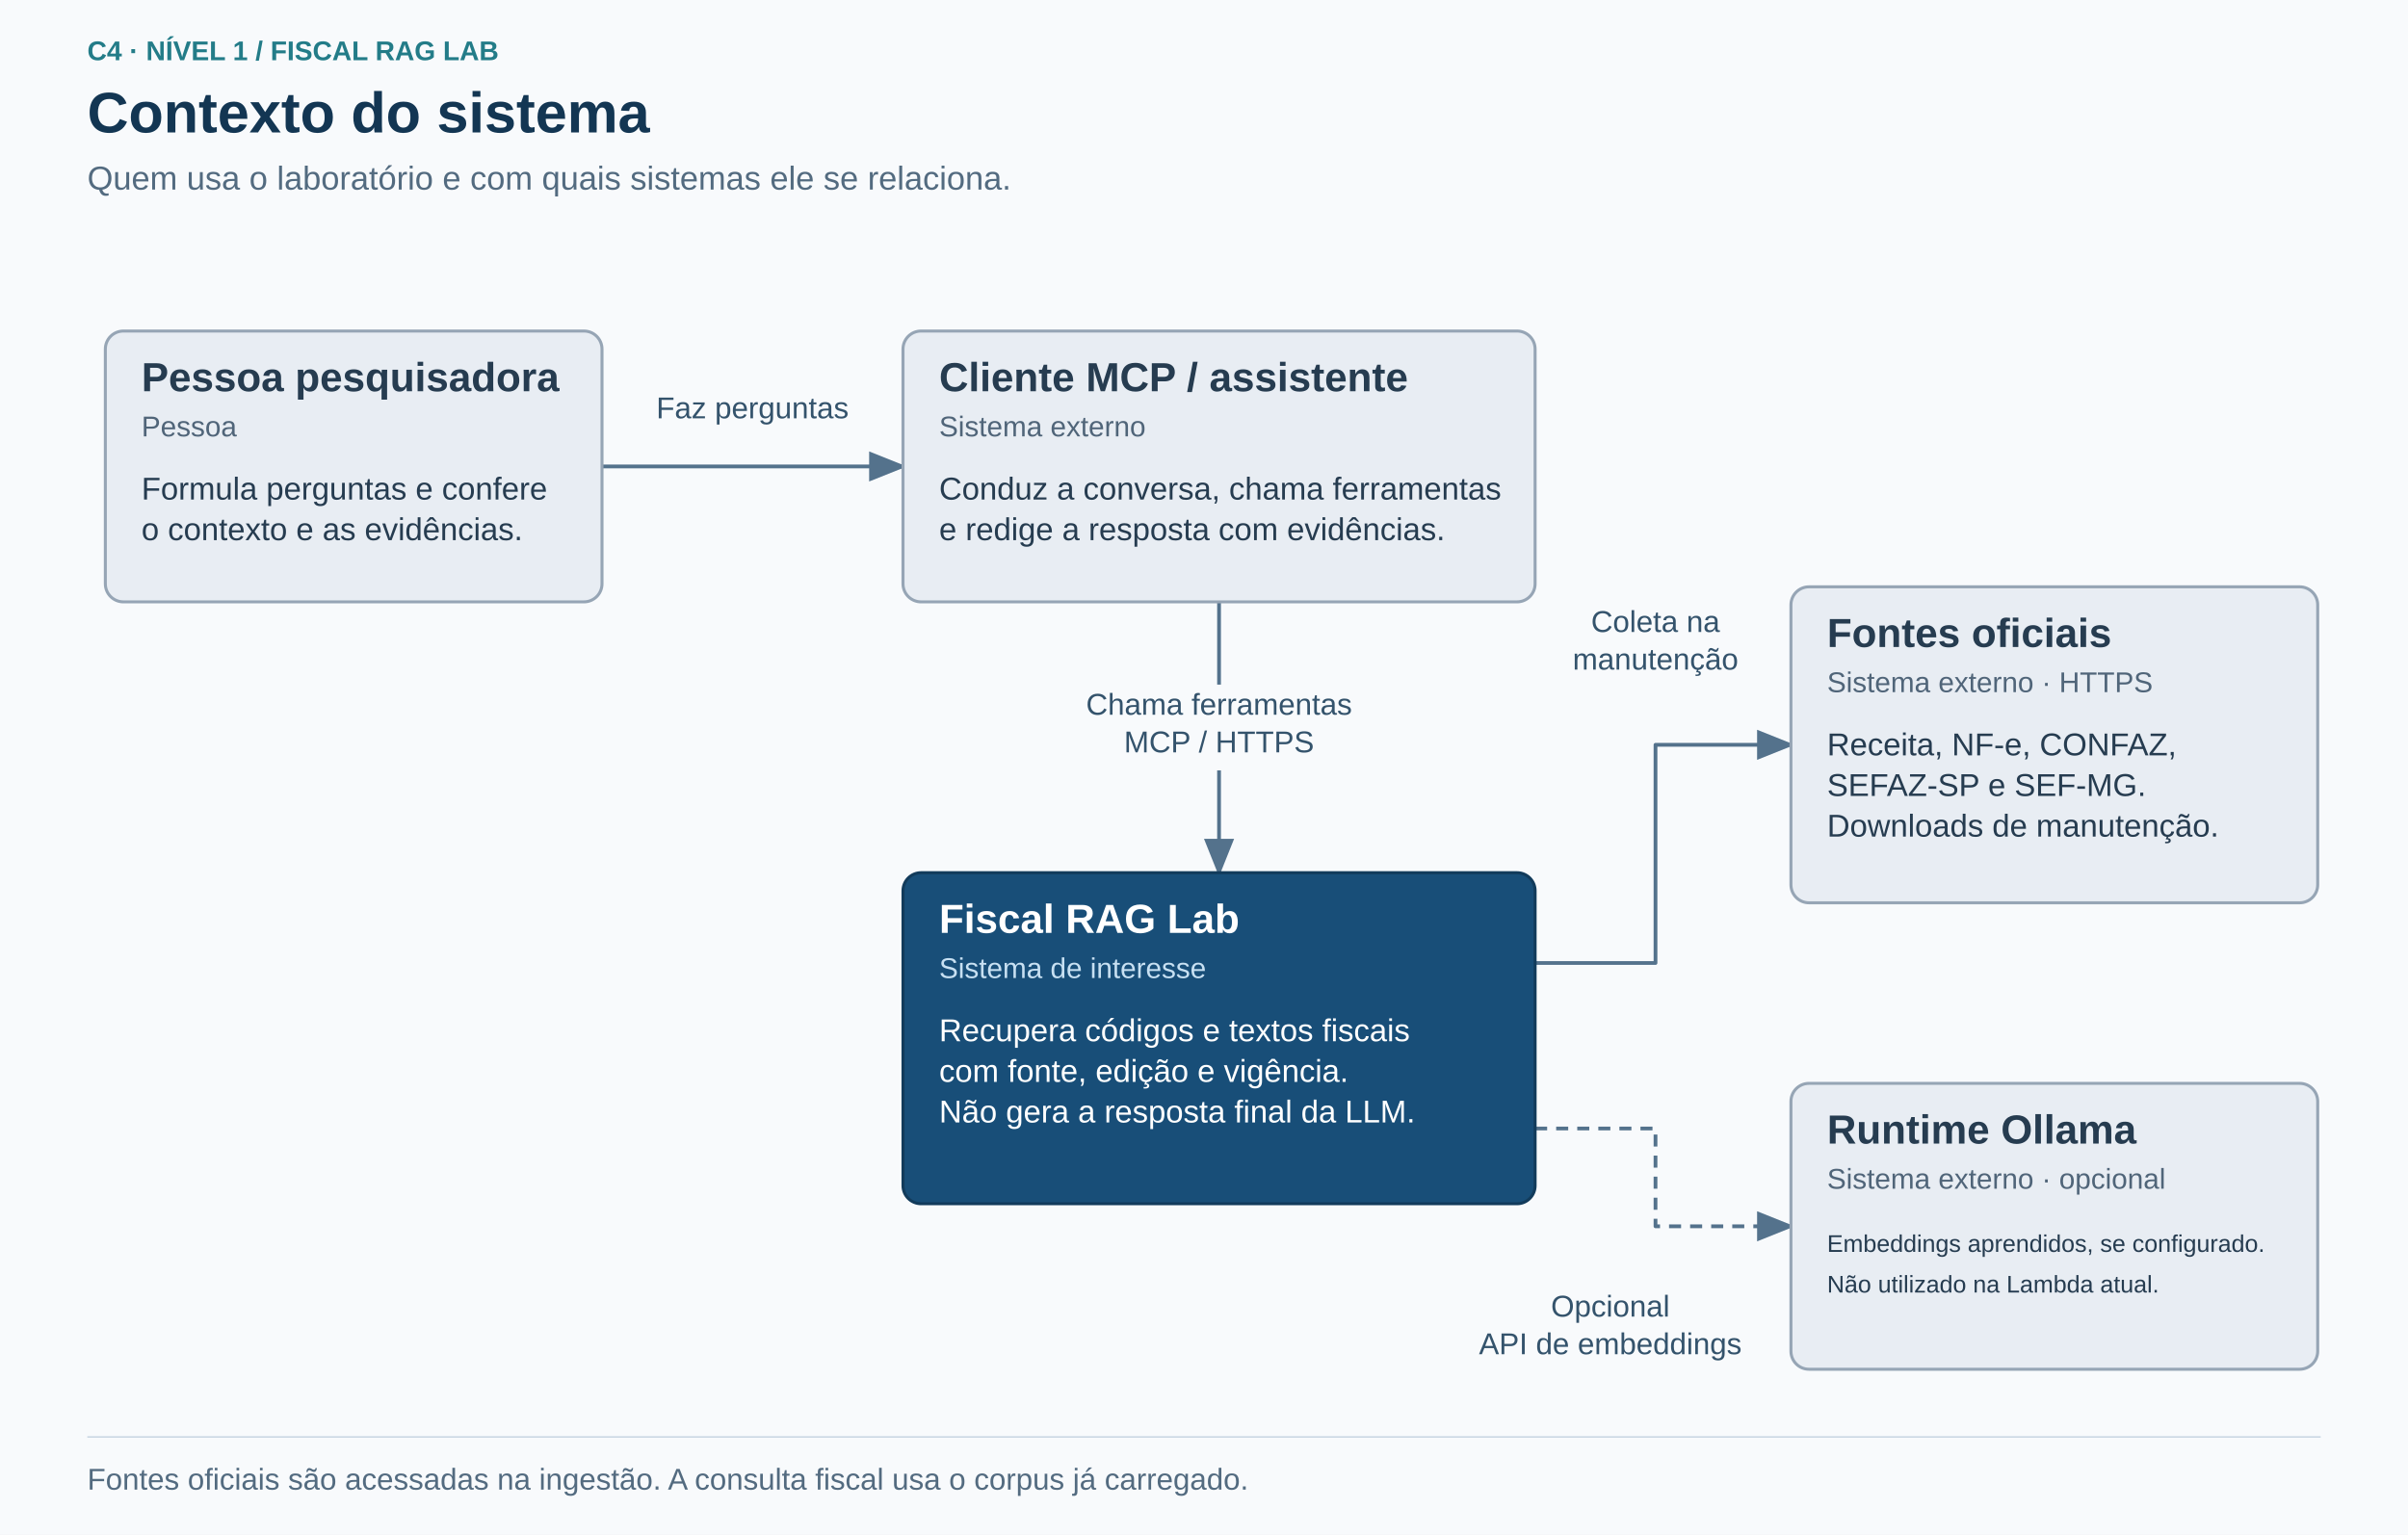
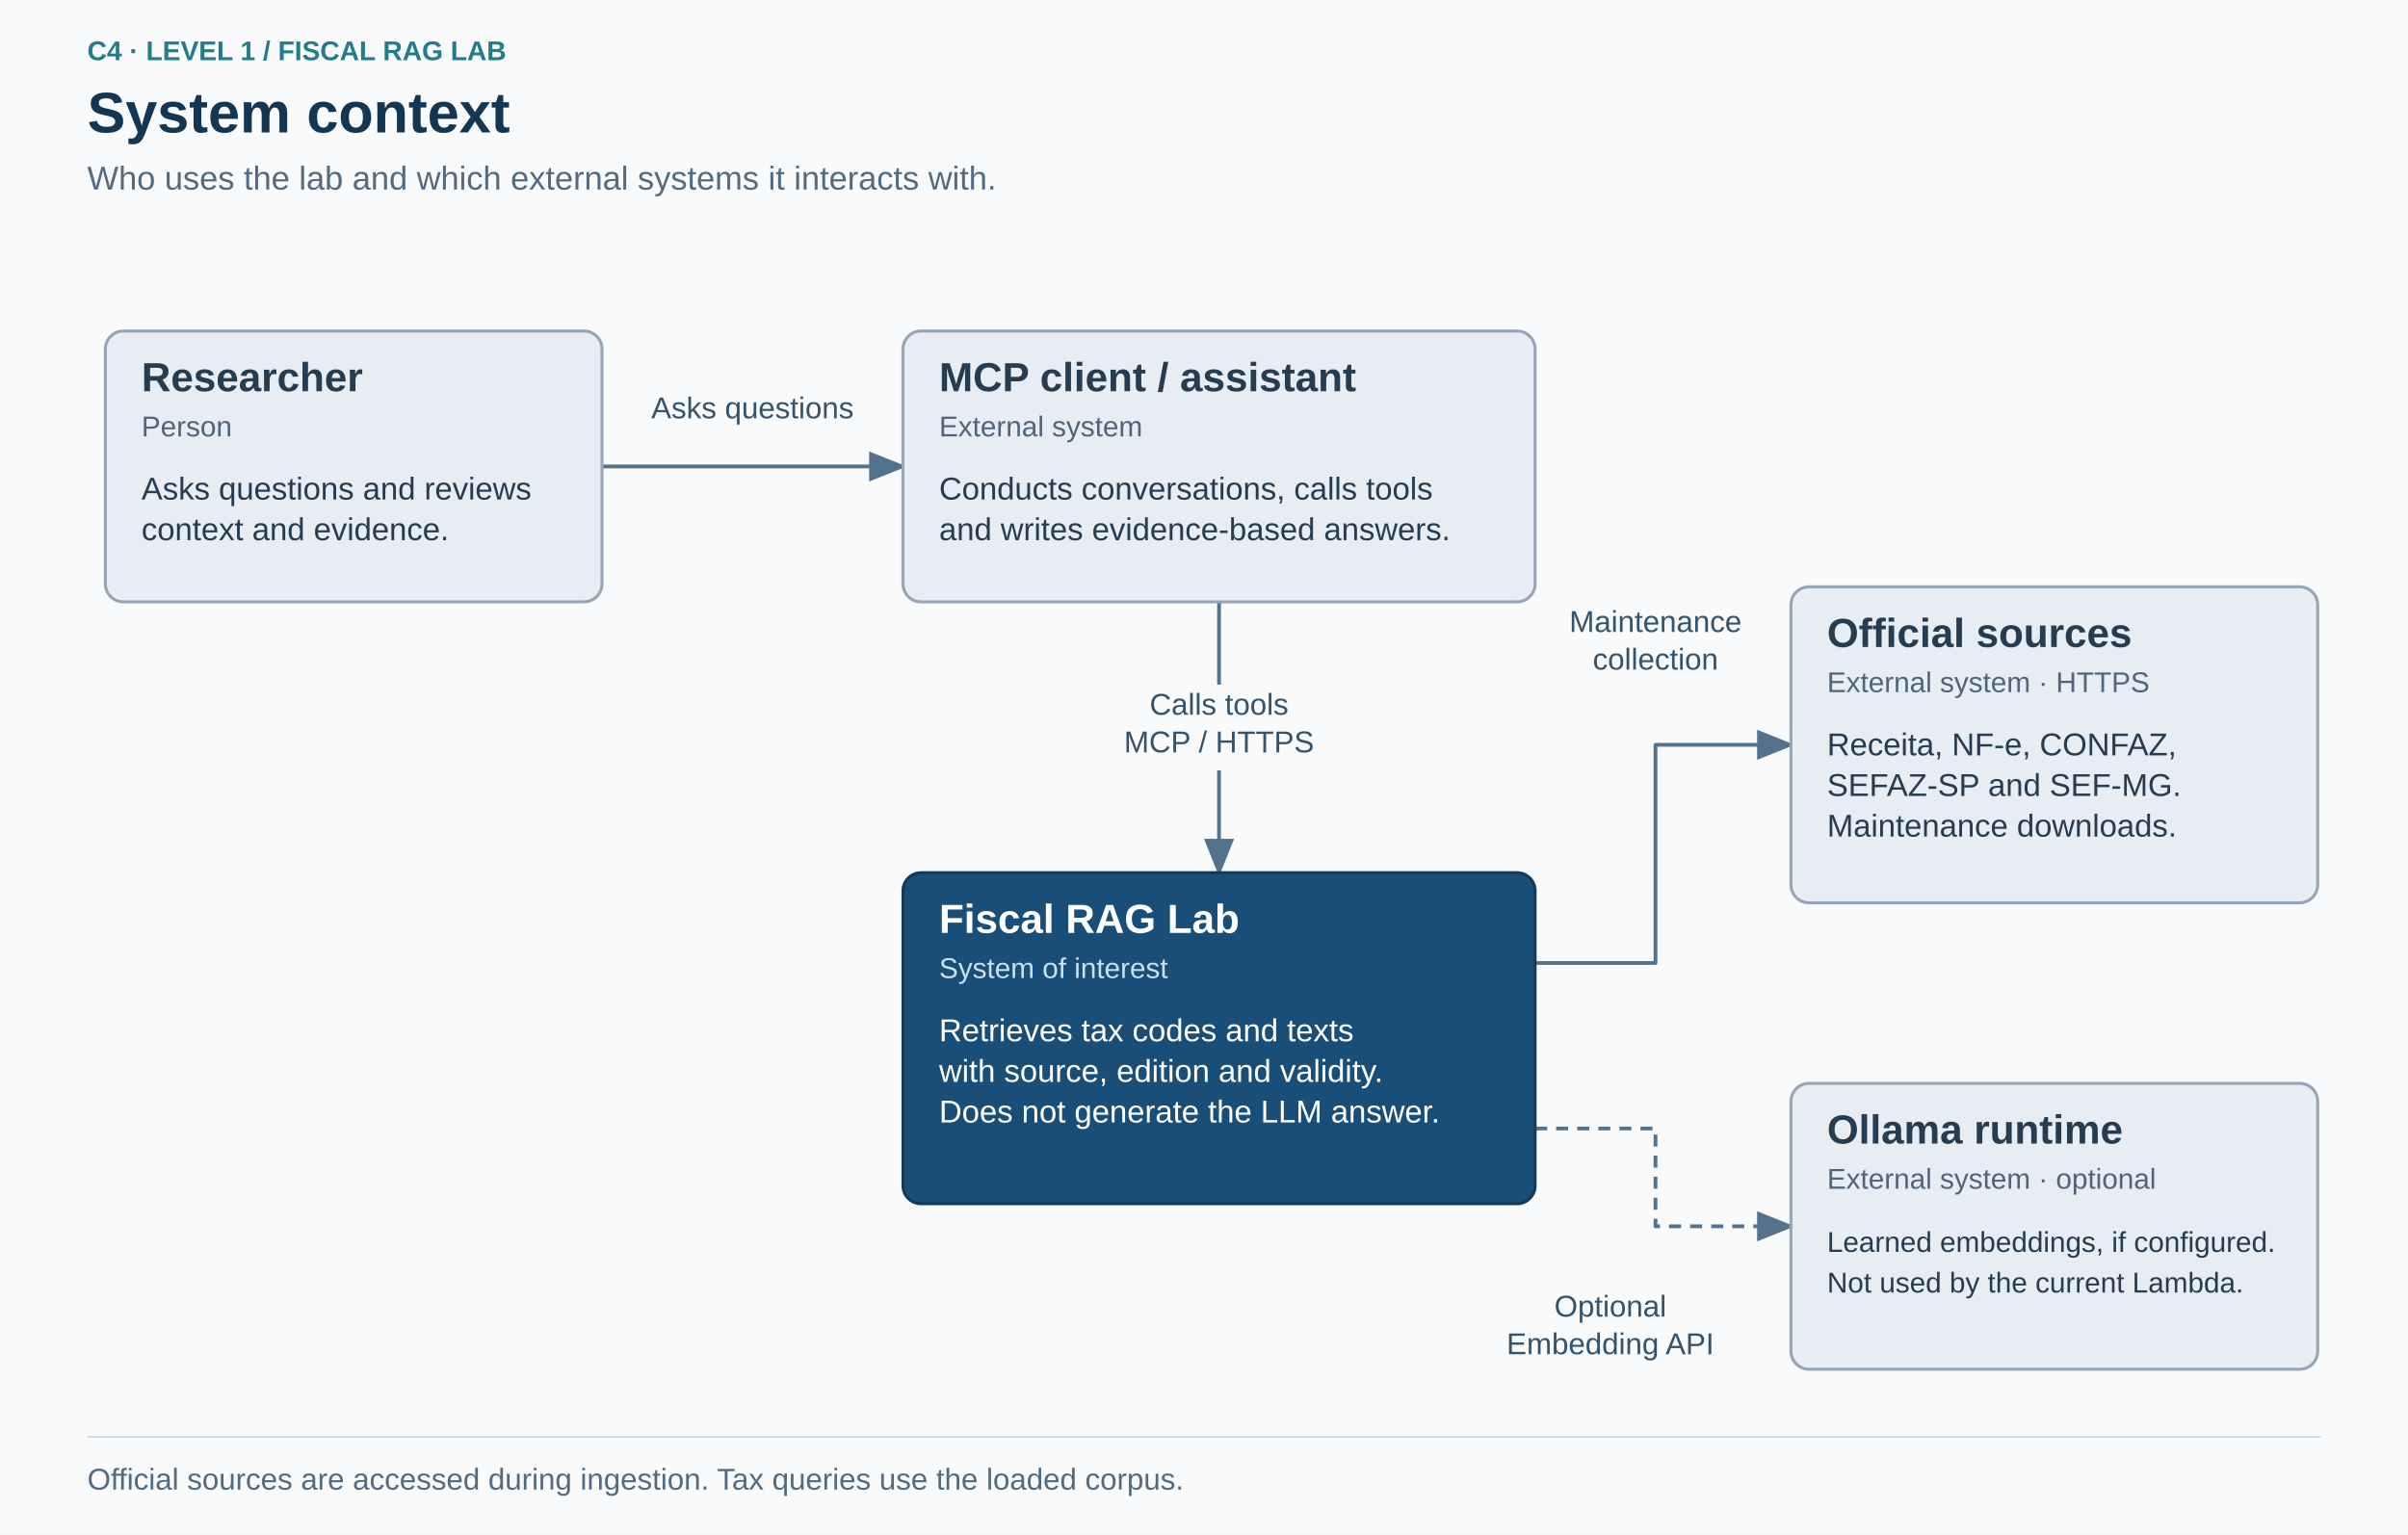
<svg xmlns="http://www.w3.org/2000/svg" width="1600" height="1020" viewBox="0 0 1600 1020">
  <defs>
    <marker id="arrow" markerWidth="10" markerHeight="8" refX="9" refY="4" orient="auto">
      <path d="M0,0 L10,4 L0,8 Z" fill="#54728c" />
    </marker>
    <marker id="implements" markerWidth="12" markerHeight="10" refX="11" refY="5" orient="auto">
      <path d="M1,1 L11,5 L1,9 Z" fill="#f8fafc" stroke="#54728c" />
    </marker>
  </defs>
  <rect width="1600" height="1020" fill="#f8fafc" />
  <g font-family="Segoe UI, Arial, sans-serif">
-     <text x="58" y="40" font-size="18" fill="#237c88" font-weight="700" text-anchor="start">C4 · NÍVEL 1  /  FISCAL RAG LAB</text>
-     <text x="58" y="88" font-size="38" fill="#133653" font-weight="650" text-anchor="start">Contexto do sistema</text>
-     <text x="58" y="126" font-size="22" fill="#536b80" font-weight="400" text-anchor="start">Quem usa o laboratório e com quais sistemas ele se relaciona.</text>
+     <text x="58" y="40" font-size="18" fill="#237c88" font-weight="700" text-anchor="start">C4 · LEVEL 1  /  FISCAL RAG LAB</text>
+     <text x="58" y="88" font-size="38" fill="#133653" font-weight="650" text-anchor="start">System context</text>
+     <text x="58" y="126" font-size="22" fill="#536b80" font-weight="400" text-anchor="start">Who uses the lab and which external systems it interacts with.</text>
    <polyline points="400,310 600,310" fill="none" stroke="#54728c" stroke-width="2.5" stroke-linejoin="round" marker-end="url(#arrow)" />
    <polyline points="810,400 810,580" fill="none" stroke="#54728c" stroke-width="2.5" stroke-linejoin="round" marker-end="url(#arrow)" />
    <polyline points="1020,640 1100,640 1100,495 1190,495" fill="none" stroke="#54728c" stroke-width="2.5" stroke-linejoin="round" marker-end="url(#arrow)" />
    <polyline points="1020,750 1100,750 1100,815 1190,815" fill="none" stroke="#54728c" stroke-width="2.5" stroke-linejoin="round" stroke-dasharray="8 6" marker-end="url(#arrow)" />
    <g>
      <rect x="70" y="220" width="330" height="180" rx="12" fill="#e8edf3" stroke="#96a5b5" stroke-width="2" />
-       <text x="94" y="260" font-size="27" fill="#263c50" font-weight="600" text-anchor="start">Pessoa pesquisadora</text>
-       <text x="94" y="290" font-size="19" fill="#506579" font-weight="400" text-anchor="start">Pessoa</text>
-       <text x="94" y="332" font-size="21" fill="#263c50" font-weight="400" text-anchor="start">Formula perguntas e confere</text>
-       <text x="94" y="359" font-size="21" fill="#263c50" font-weight="400" text-anchor="start">o contexto e as evidências.</text>
+       <text x="94" y="260" font-size="27" fill="#263c50" font-weight="600" text-anchor="start">Researcher</text>
+       <text x="94" y="290" font-size="19" fill="#506579" font-weight="400" text-anchor="start">Person</text>
+       <text x="94" y="332" font-size="21" fill="#263c50" font-weight="400" text-anchor="start">Asks questions and reviews</text>
+       <text x="94" y="359" font-size="21" fill="#263c50" font-weight="400" text-anchor="start">context and evidence.</text>
    </g>
    <g>
      <rect x="600" y="220" width="420" height="180" rx="12" fill="#e8edf3" stroke="#96a5b5" stroke-width="2" />
-       <text x="624" y="260" font-size="27" fill="#263c50" font-weight="600" text-anchor="start">Cliente MCP / assistente</text>
-       <text x="624" y="290" font-size="19" fill="#506579" font-weight="400" text-anchor="start">Sistema externo</text>
-       <text x="624" y="332" font-size="21" fill="#263c50" font-weight="400" text-anchor="start">Conduz a conversa, chama ferramentas</text>
-       <text x="624" y="359" font-size="21" fill="#263c50" font-weight="400" text-anchor="start">e redige a resposta com evidências.</text>
+       <text x="624" y="260" font-size="27" fill="#263c50" font-weight="600" text-anchor="start">MCP client / assistant</text>
+       <text x="624" y="290" font-size="19" fill="#506579" font-weight="400" text-anchor="start">External system</text>
+       <text x="624" y="332" font-size="21" fill="#263c50" font-weight="400" text-anchor="start">Conducts conversations, calls tools</text>
+       <text x="624" y="359" font-size="21" fill="#263c50" font-weight="400" text-anchor="start">and writes evidence-based answers.</text>
    </g>
    <g>
      <rect x="600" y="580" width="420" height="220" rx="12" fill="#184e78" stroke="#123b5b" stroke-width="2" />
      <text x="624" y="620" font-size="27" fill="#ffffff" font-weight="600" text-anchor="start">Fiscal RAG Lab</text>
-       <text x="624" y="650" font-size="19" fill="#c7e0f2" font-weight="400" text-anchor="start">Sistema de interesse</text>
-       <text x="624" y="692" font-size="21" fill="#ffffff" font-weight="400" text-anchor="start">Recupera códigos e textos fiscais</text>
-       <text x="624" y="719" font-size="21" fill="#ffffff" font-weight="400" text-anchor="start">com fonte, edição e vigência.</text>
-       <text x="624" y="746" font-size="21" fill="#ffffff" font-weight="400" text-anchor="start">Não gera a resposta final da LLM.</text>
+       <text x="624" y="650" font-size="19" fill="#c7e0f2" font-weight="400" text-anchor="start">System of interest</text>
+       <text x="624" y="692" font-size="21" fill="#ffffff" font-weight="400" text-anchor="start">Retrieves tax codes and texts</text>
+       <text x="624" y="719" font-size="21" fill="#ffffff" font-weight="400" text-anchor="start">with source, edition and validity.</text>
+       <text x="624" y="746" font-size="21" fill="#ffffff" font-weight="400" text-anchor="start">Does not generate the LLM answer.</text>
    </g>
    <g>
      <rect x="1190" y="390" width="350" height="210" rx="12" fill="#e8edf3" stroke="#96a5b5" stroke-width="2" />
-       <text x="1214" y="430" font-size="27" fill="#263c50" font-weight="600" text-anchor="start">Fontes oficiais</text>
-       <text x="1214" y="460" font-size="19" fill="#506579" font-weight="400" text-anchor="start">Sistema externo · HTTPS</text>
+       <text x="1214" y="430" font-size="27" fill="#263c50" font-weight="600" text-anchor="start">Official sources</text>
+       <text x="1214" y="460" font-size="19" fill="#506579" font-weight="400" text-anchor="start">External system · HTTPS</text>
      <text x="1214" y="502" font-size="21" fill="#263c50" font-weight="400" text-anchor="start">Receita, NF-e, CONFAZ,</text>
-       <text x="1214" y="529" font-size="21" fill="#263c50" font-weight="400" text-anchor="start">SEFAZ-SP e SEF-MG.</text>
-       <text x="1214" y="556" font-size="21" fill="#263c50" font-weight="400" text-anchor="start">Downloads de manutenção.</text>
+       <text x="1214" y="529" font-size="21" fill="#263c50" font-weight="400" text-anchor="start">SEFAZ-SP and SEF-MG.</text>
+       <text x="1214" y="556" font-size="21" fill="#263c50" font-weight="400" text-anchor="start">Maintenance downloads.</text>
    </g>
    <g>
      <rect x="1190" y="720" width="350" height="190" rx="12" fill="#e8edf3" stroke="#96a5b5" stroke-width="2" />
-       <text x="1214" y="760" font-size="27" fill="#263c50" font-weight="600" text-anchor="start">Runtime Ollama</text>
-       <text x="1214" y="790" font-size="19" fill="#506579" font-weight="400" text-anchor="start">Sistema externo · opcional</text>
-       <text x="1214" y="832" font-size="16" fill="#263c50" font-weight="400" text-anchor="start">Embeddings aprendidos, se configurado.</text>
-       <text x="1214" y="859" font-size="16" fill="#263c50" font-weight="400" text-anchor="start">Não utilizado na Lambda atual.</text>
+       <text x="1214" y="760" font-size="27" fill="#263c50" font-weight="600" text-anchor="start">Ollama runtime</text>
+       <text x="1214" y="790" font-size="19" fill="#506579" font-weight="400" text-anchor="start">External system · optional</text>
+       <text x="1214" y="832" font-size="19" fill="#263c50" font-weight="400" text-anchor="start">Learned embeddings, if configured.</text>
+       <text x="1214" y="859" font-size="19" fill="#263c50" font-weight="400" text-anchor="start">Not used by the current Lambda.</text>
    </g>
-     <rect x="430" y="258" width="140" height="32" rx="6" fill="#f8fafc" />
-     <text x="500" y="278" font-size="20" fill="#34536c" font-weight="500" text-anchor="middle">Faz perguntas</text>
-     <rect x="716" y="455" width="188" height="57" rx="6" fill="#f8fafc" />
-     <text x="810" y="475" font-size="20" fill="#34536c" font-weight="500" text-anchor="middle">Chama ferramentas</text>
+     <rect x="426" y="258" width="148" height="32" rx="6" fill="#f8fafc" />
+     <text x="500" y="278" font-size="20" fill="#34536c" font-weight="500" text-anchor="middle">Asks questions</text>
+     <rect x="743" y="455" width="134" height="57" rx="6" fill="#f8fafc" />
+     <text x="810" y="475" font-size="20" fill="#34536c" font-weight="500" text-anchor="middle">Calls tools</text>
    <text x="810" y="500" font-size="20" fill="#34536c" font-weight="500" text-anchor="middle">MCP / HTTPS</text>
-     <rect x="1037" y="400" width="126" height="57" rx="6" fill="#f8fafc" />
-     <text x="1100" y="420" font-size="20" fill="#34536c" font-weight="500" text-anchor="middle">Coleta na</text>
-     <text x="1100" y="445" font-size="20" fill="#34536c" font-weight="500" text-anchor="middle">manutenção</text>
-     <rect x="975" y="855" width="190" height="57" rx="6" fill="#f8fafc" />
-     <text x="1070" y="875" font-size="20" fill="#34536c" font-weight="500" text-anchor="middle">Opcional</text>
-     <text x="1070" y="900" font-size="20" fill="#34536c" font-weight="500" text-anchor="middle">API de embeddings</text>
+     <rect x="1034.5" y="400" width="131" height="57" rx="6" fill="#f8fafc" />
+     <text x="1100" y="420" font-size="20" fill="#34536c" font-weight="500" text-anchor="middle">Maintenance</text>
+     <text x="1100" y="445" font-size="20" fill="#34536c" font-weight="500" text-anchor="middle">collection</text>
+     <rect x="993.5" y="855" width="153" height="57" rx="6" fill="#f8fafc" />
+     <text x="1070" y="875" font-size="20" fill="#34536c" font-weight="500" text-anchor="middle">Optional</text>
+     <text x="1070" y="900" font-size="20" fill="#34536c" font-weight="500" text-anchor="middle">Embedding API</text>
    <line x1="58" y1="955" x2="1542" y2="955" stroke="#c9d6e2" />
-     <text x="58" y="990" font-size="20" fill="#536b80" font-weight="400" text-anchor="start">Fontes oficiais são acessadas na ingestão. A consulta fiscal usa o corpus já carregado.</text>
+     <text x="58" y="990" font-size="20" fill="#536b80" font-weight="400" text-anchor="start">Official sources are accessed during ingestion. Tax queries use the loaded corpus.</text>
  </g>
</svg>
